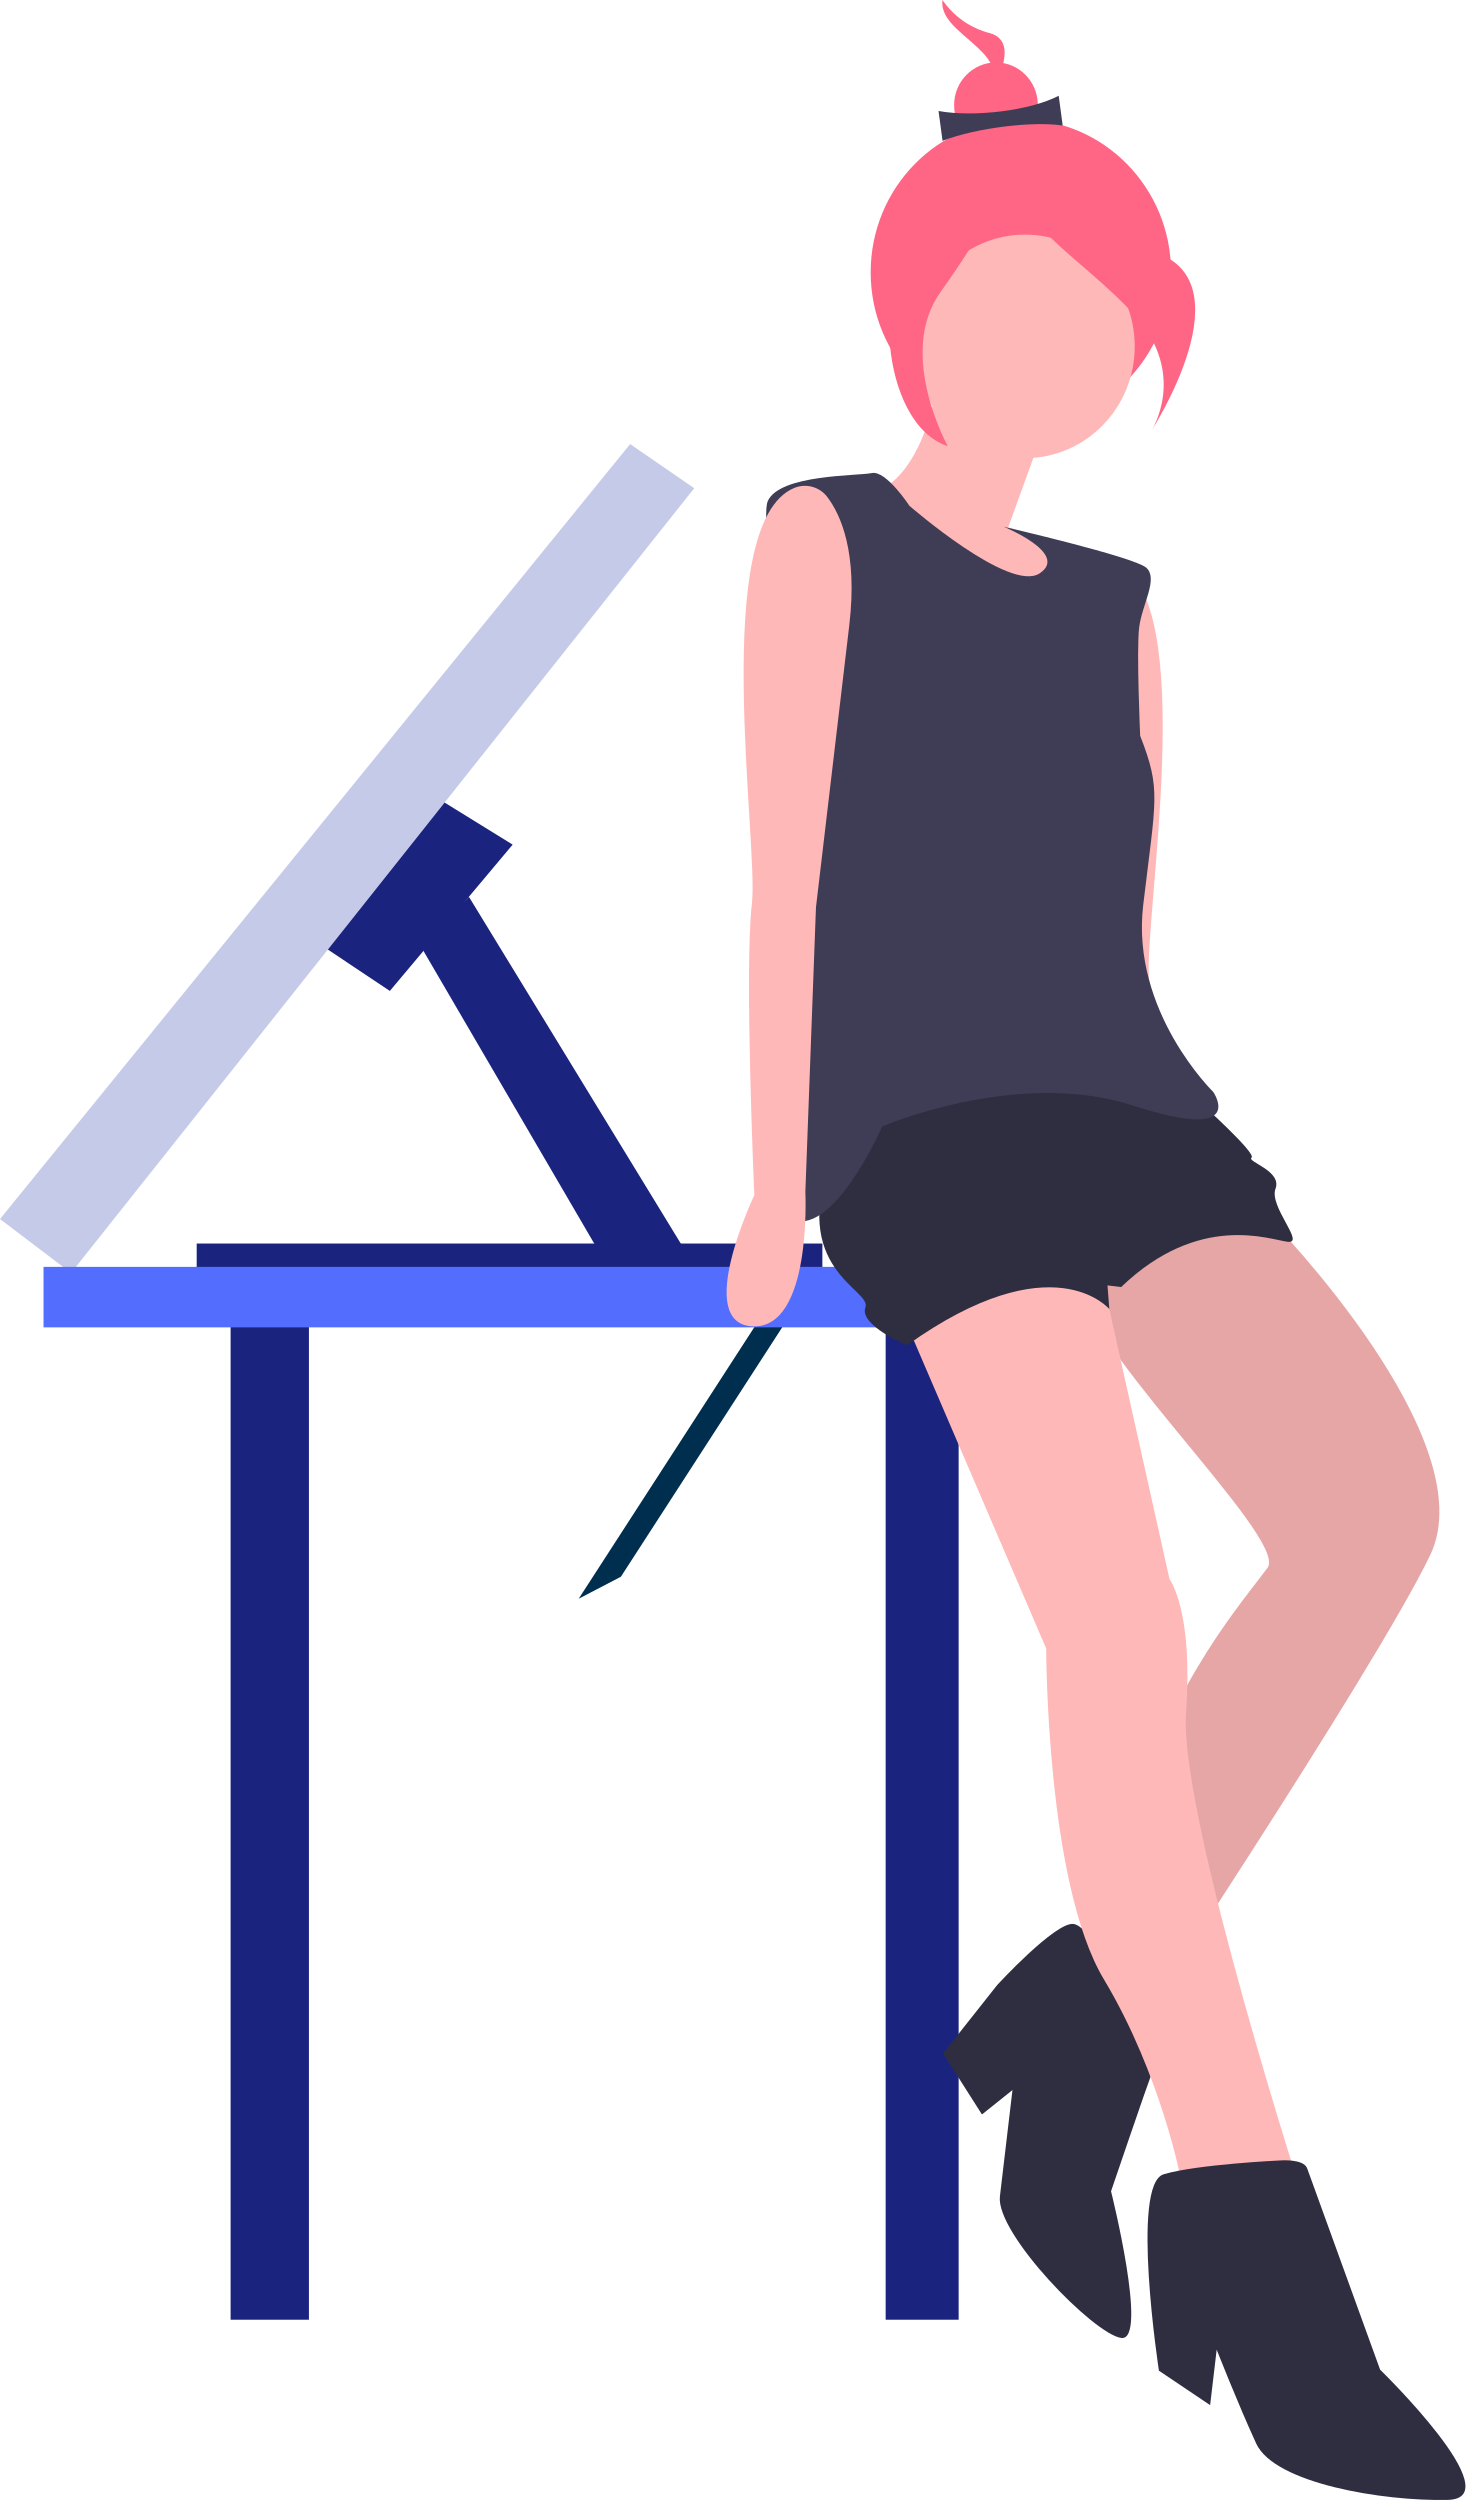
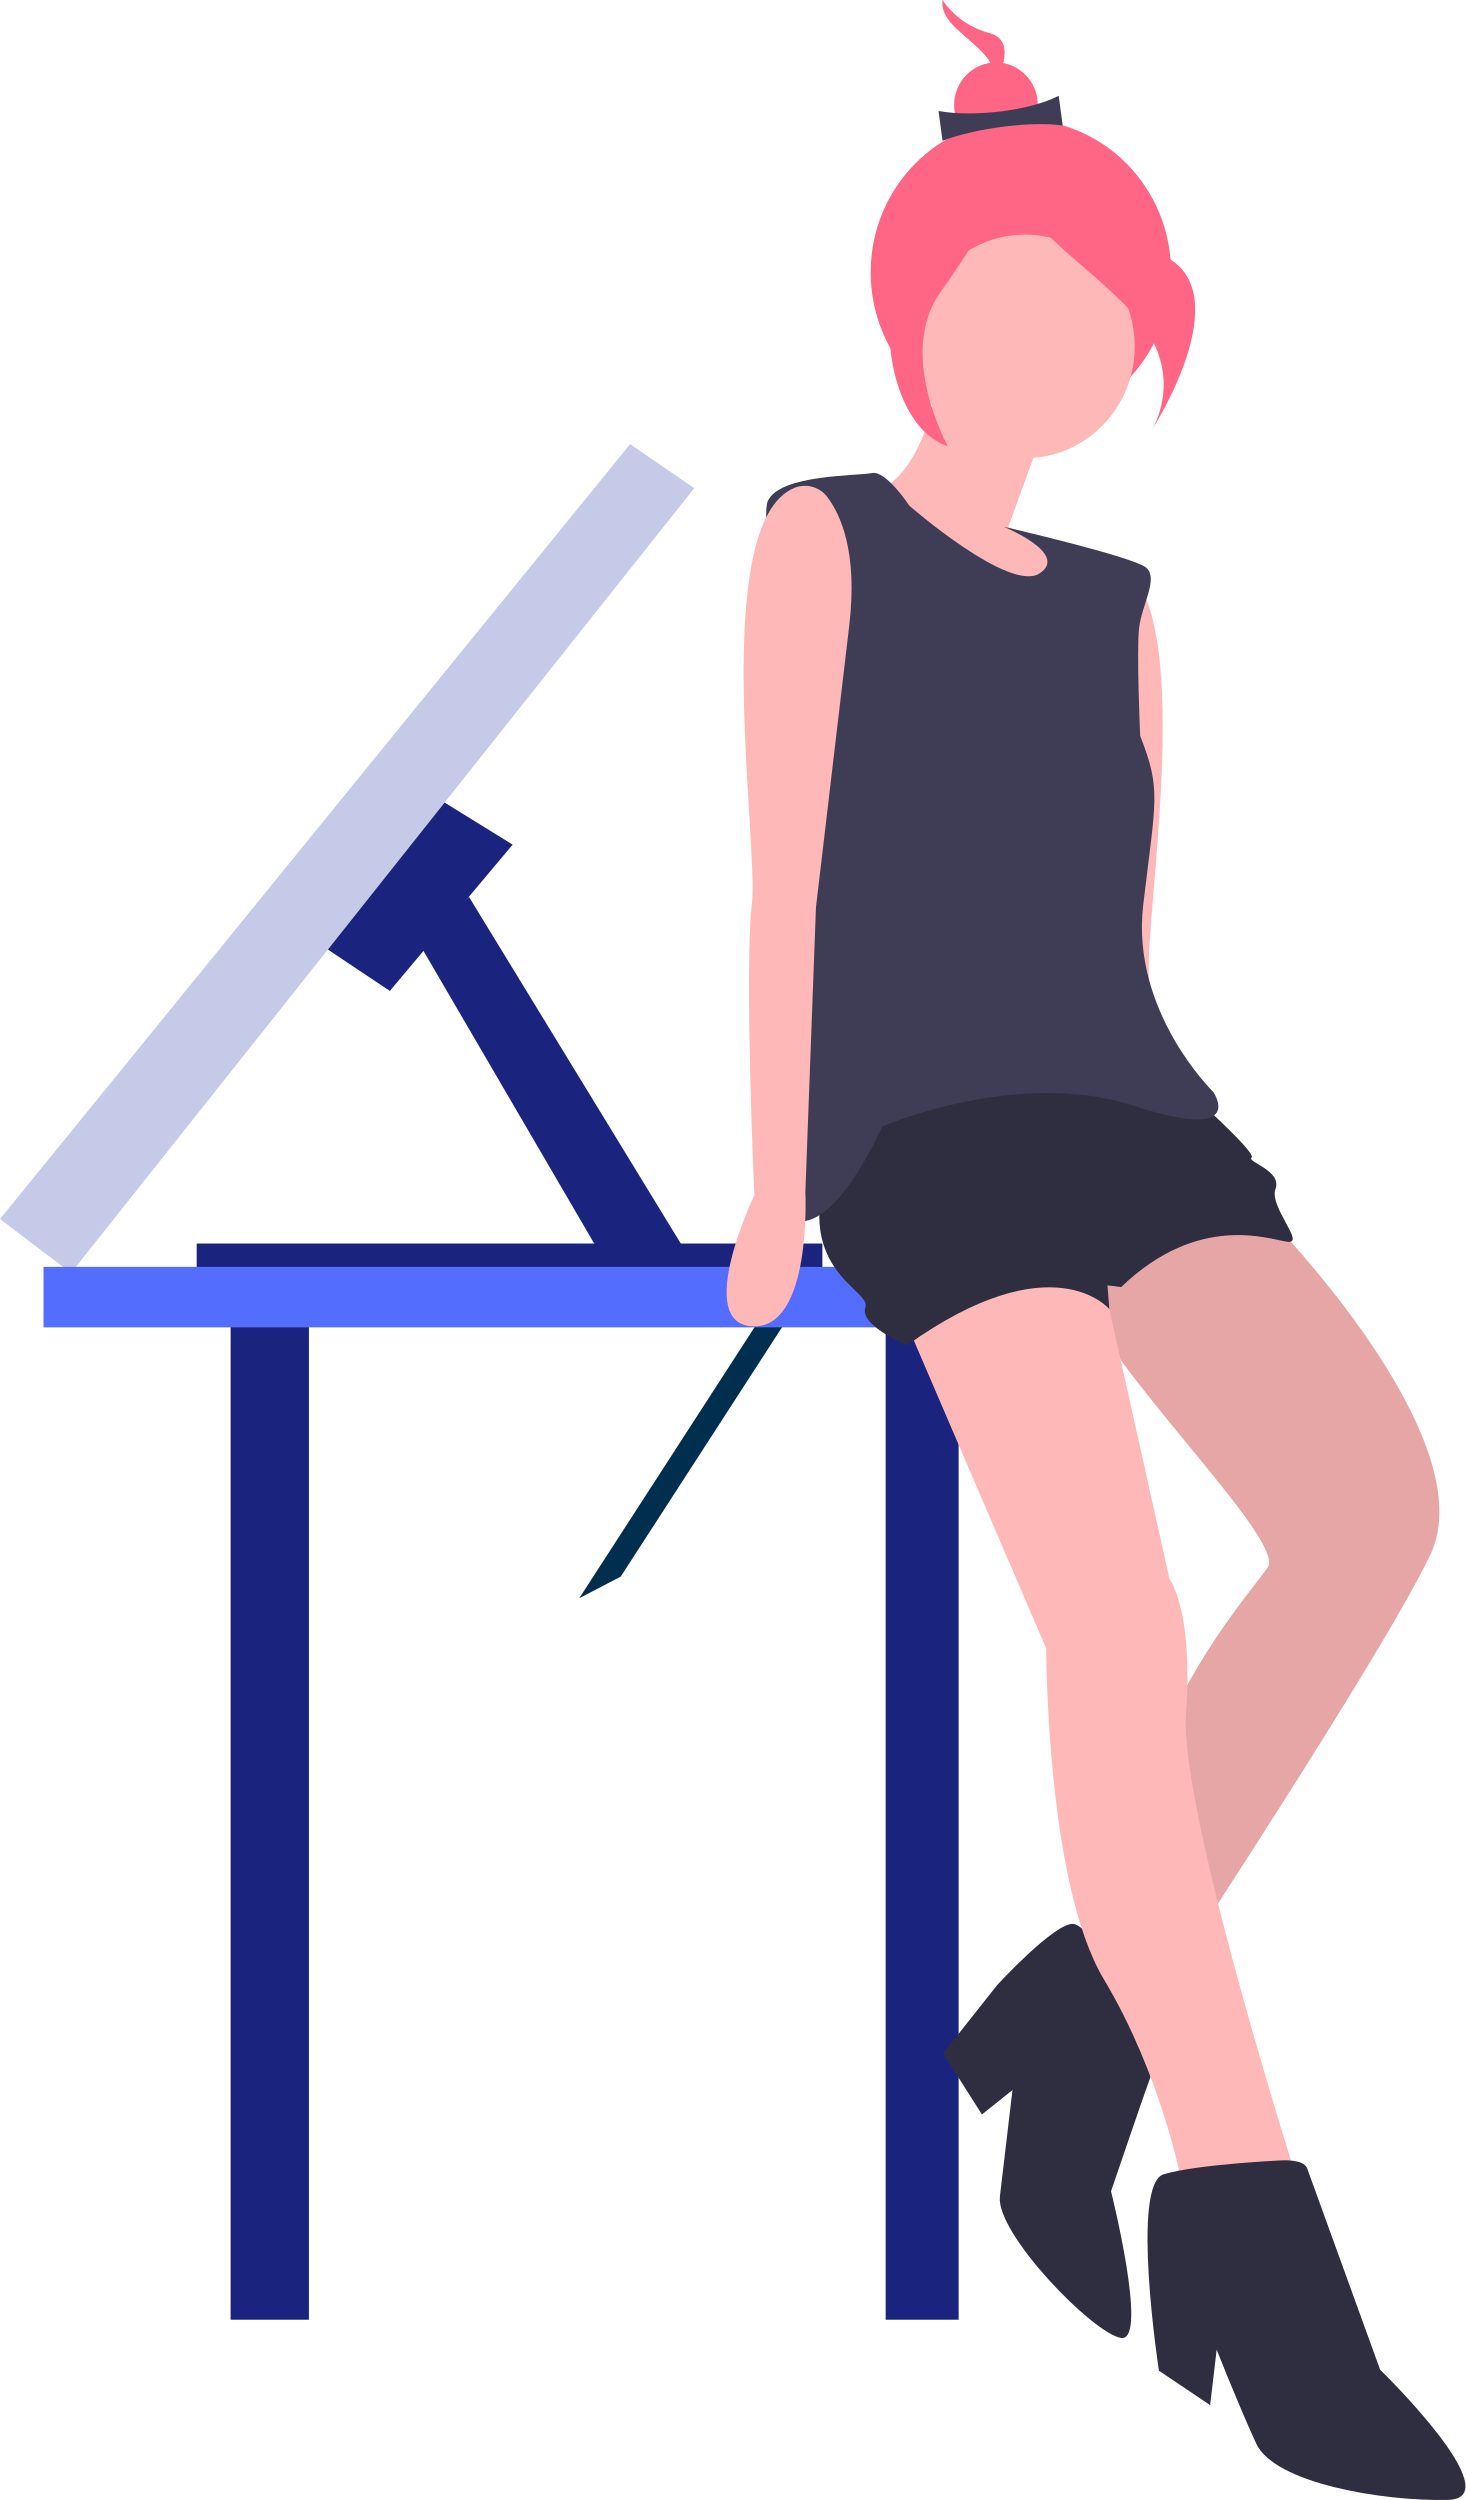
<svg xmlns="http://www.w3.org/2000/svg" id="b2975d1f-ae6a-4396-8916-b342c341cf92" data-name="Layer 1" width="458.692" height="782.517" viewBox="0 0 458.692 782.517">
-   <polygon points="245.882 401.346 250.892 405.064 193.947 493.101 182.761 498.933 245.882 401.346" fill="#002e4e" stroke="#002e4e" stroke-miterlimit="10" stroke-width="1.124" />
+   <polygon points="245.882 401.346 250.892 405.064 193.947 493.101 182.761 498.933 245.882 401.346" fill="#002e4e" stroke="#002e4e" stroke-miterlimit="10" strokeWidth="1.124" />
  <polygon points="0 381.559 197.236 139.002 217.293 152.818 22.229 398.446 0 381.559" fill="#c5cae9" />
  <polygon points="139.157 251.209 160.463 264.374 122.019 310.174 102.621 297.215 139.157 251.209" fill="#1a237e" />
  <polygon points="146.766 280.691 213.672 390.192 187.485 391.793 131.72 296.226 146.766 280.691" fill="#1a237e" />
  <rect x="61.566" y="389.235" width="195.843" height="9.211" fill="#1a237e" />
  <rect x="72.181" y="407.476" width="24.515" height="318.612" fill="#1a237e" />
  <rect x="277.217" y="407.476" width="22.844" height="318.612" fill="#1a237e" />
  <rect x="13.622" y="396.538" width="353.299" height="18.934" fill="#536dfe" />
  <ellipse cx="319.537" cy="85.238" rx="47.01" ry="47.886" fill="#ff6584" />
  <path d="M710.937,238.501a8.765,8.765,0,0,0-10.47,2.72c-4.175,5.309-9.873,16.96-7.686,39.814l8.471,88.513,1.348,89.22S715.343,499.903,734,499.515s-15.452-39.4-15.452-39.4,4.73-70.781,2.786-91.096C719.522,350.081,737.462,250.253,710.937,238.501Z" transform="translate(-361.6589 -62.48322)" fill="#ffb8b8" />
  <path d="M687.934,198.004l-10.695,29.526,15.289,4.811,2.147,42.848-37.907-20.799-19.092-21.43-2.382-16.445s14.723-2.601,20.076-35.719Z" transform="translate(-361.6589 -62.48322)" fill="#ffb8b8" />
  <path d="M759.706,444.686s66.882,68.403,49.647,104.47-101.341,162.323-101.341,162.323l-22.5-29.189s22.116-16.379,32.416-54.764,33.613-64.897,40.494-74.332-64.606-75.466-58.291-92.313S759.706,444.686,759.706,444.686Z" transform="translate(-361.6589 -62.48322)" fill="#ffb8b8" />
  <path d="M759.706,444.686s66.882,68.403,49.647,104.47-101.341,162.323-101.341,162.323l-22.5-29.189s22.116-16.379,32.416-54.764,33.613-64.897,40.494-74.332-64.606-75.466-58.291-92.313S759.706,444.686,759.706,444.686Z" transform="translate(-361.6589 -62.48322)" opacity="0.1" />
  <path d="M717.682,690.637s6.987,14.072,4.882,19.688-13.142,38.037-13.142,38.037,11.752,46.962,3.226,45.917-39.381-32.727-38.013-44.307l3.932-33.292-9.552,7.64-12.158-19.111,16.945-21.418s18.195-19.796,23.879-19.1S717.682,690.637,717.682,690.637Z" transform="translate(-361.6589 -62.48322)" fill="#2f2e41" />
  <path d="M704.394,461.402l4.487,10.829,18.845,84.542s7.5,9.73,5.16,41.748,37.809,155.882,37.809,155.882l1.356,25.13-24.157-2.961L731.421,745.184s-6.186-33.064-24.252-63.178S689.125,578.473,689.125,578.473L640.503,465.319l38.26-18.806Z" transform="translate(-361.6589 -62.48322)" fill="#ffb8b8" />
  <path d="M762.458,738.709s7.276-.577,8.355,2.492,22.831,63.004,22.831,63.004,41.368,40.312,21.133,40.769-54.168-5.17-59.906-17.621-12.382-29.418-12.382-29.418l-2.052,17.37-16.026-10.775s-8.963-58.367,1.497-61.491S762.458,738.709,762.458,738.709Z" transform="translate(-361.6589 -62.48322)" fill="#2f2e41" />
  <path d="M738.061,408.259s16.934,15.291,15.342,16.565,9.605,4.114,7.5,9.73,9.487,17.315,3.803,16.619-27.736-9.273-52.128,14.169l-4.263-.522.566,7.412s-17.671-21.255-63.325,11.328c0,0-15.118-6.258-13.013-11.874s-24.552-11.82-10.16-48.235S681.339,388.091,681.339,388.091Z" transform="translate(-361.6589 -62.48322)" fill="#2f2e41" />
  <path d="M646.319,220.804s-7.329-11.177-11.763-10.252-28.677.367-32.544,8.703,14.551,94.818,11.591,107.671-18.678,109.312-5.152,116.843,29.339-28.71,29.339-28.71,42.523-18.283,78.614-6.518S741.415,404.265,741.415,404.265s-25.855-25.195-21.923-58.487,5.695-36.013-.95-52.98c0,0-1.186-26.577-.331-33.814s6.144-15.4,2.223-18.817-44.617-12.81-44.617-12.81,20.631,8.402,11.25,14.595S646.319,220.804,646.319,220.804Z" transform="translate(-361.6589 -62.48322)" fill="#3f3d56" />
  <ellipse cx="320.827" cy="108.421" rx="34.35" ry="34.99" fill="#ffb8b8" />
  <path d="M610.284,215.203a8.77,8.77,0,0,1,10.407,2.96c4.057,5.404,9.495,17.183,6.802,39.98L617.064,346.44l-3.324,89.167s2.147,42.848-16.497,42.031.524-41.052.524-41.052-3.161-70.872-.768-91.137C599.231,326.558,583.506,226.343,610.284,215.203Z" transform="translate(-361.6589 -62.48322)" fill="#ffb8b8" />
  <path d="M656.658,62.483a25.759,25.759,0,0,0,14.827,10.383c10.368,2.828.085,18.699.085,18.699s3.739-5.771-1.654-11.883S655.842,69.391,656.658,62.483Z" transform="translate(-361.6589 -62.48322)" fill="#ff6584" />
  <ellipse cx="311.748" cy="32.889" rx="13.101" ry="13.345" fill="#ff6584" />
  <path d="M656.68,106.558c10.68-4.115,28.464-6.201,37.613-4.775l-1.255-9.333c-8.796,4.631-26.498,6.807-37.613,4.775Z" transform="translate(-361.6589 -62.48322)" fill="#3f3d56" />
  <path d="M677.347,109.899s13.385,22.679,44.51,31.169.254,56.134.254,56.134,11.226-17.325-4.966-35.673S674.897,130.637,677.347,109.899Z" transform="translate(-361.6589 -62.48322)" fill="#ff6584" />
  <path d="M676.284,108.521s-12.859,31.151-26.976,34.096-13.046,52.167,9.03,59.548c0,0-16.098-28.856-2.338-48.208S678.453,119.306,676.284,108.521Z" transform="translate(-361.6589 -62.48322)" fill="#ff6584" />
</svg>
